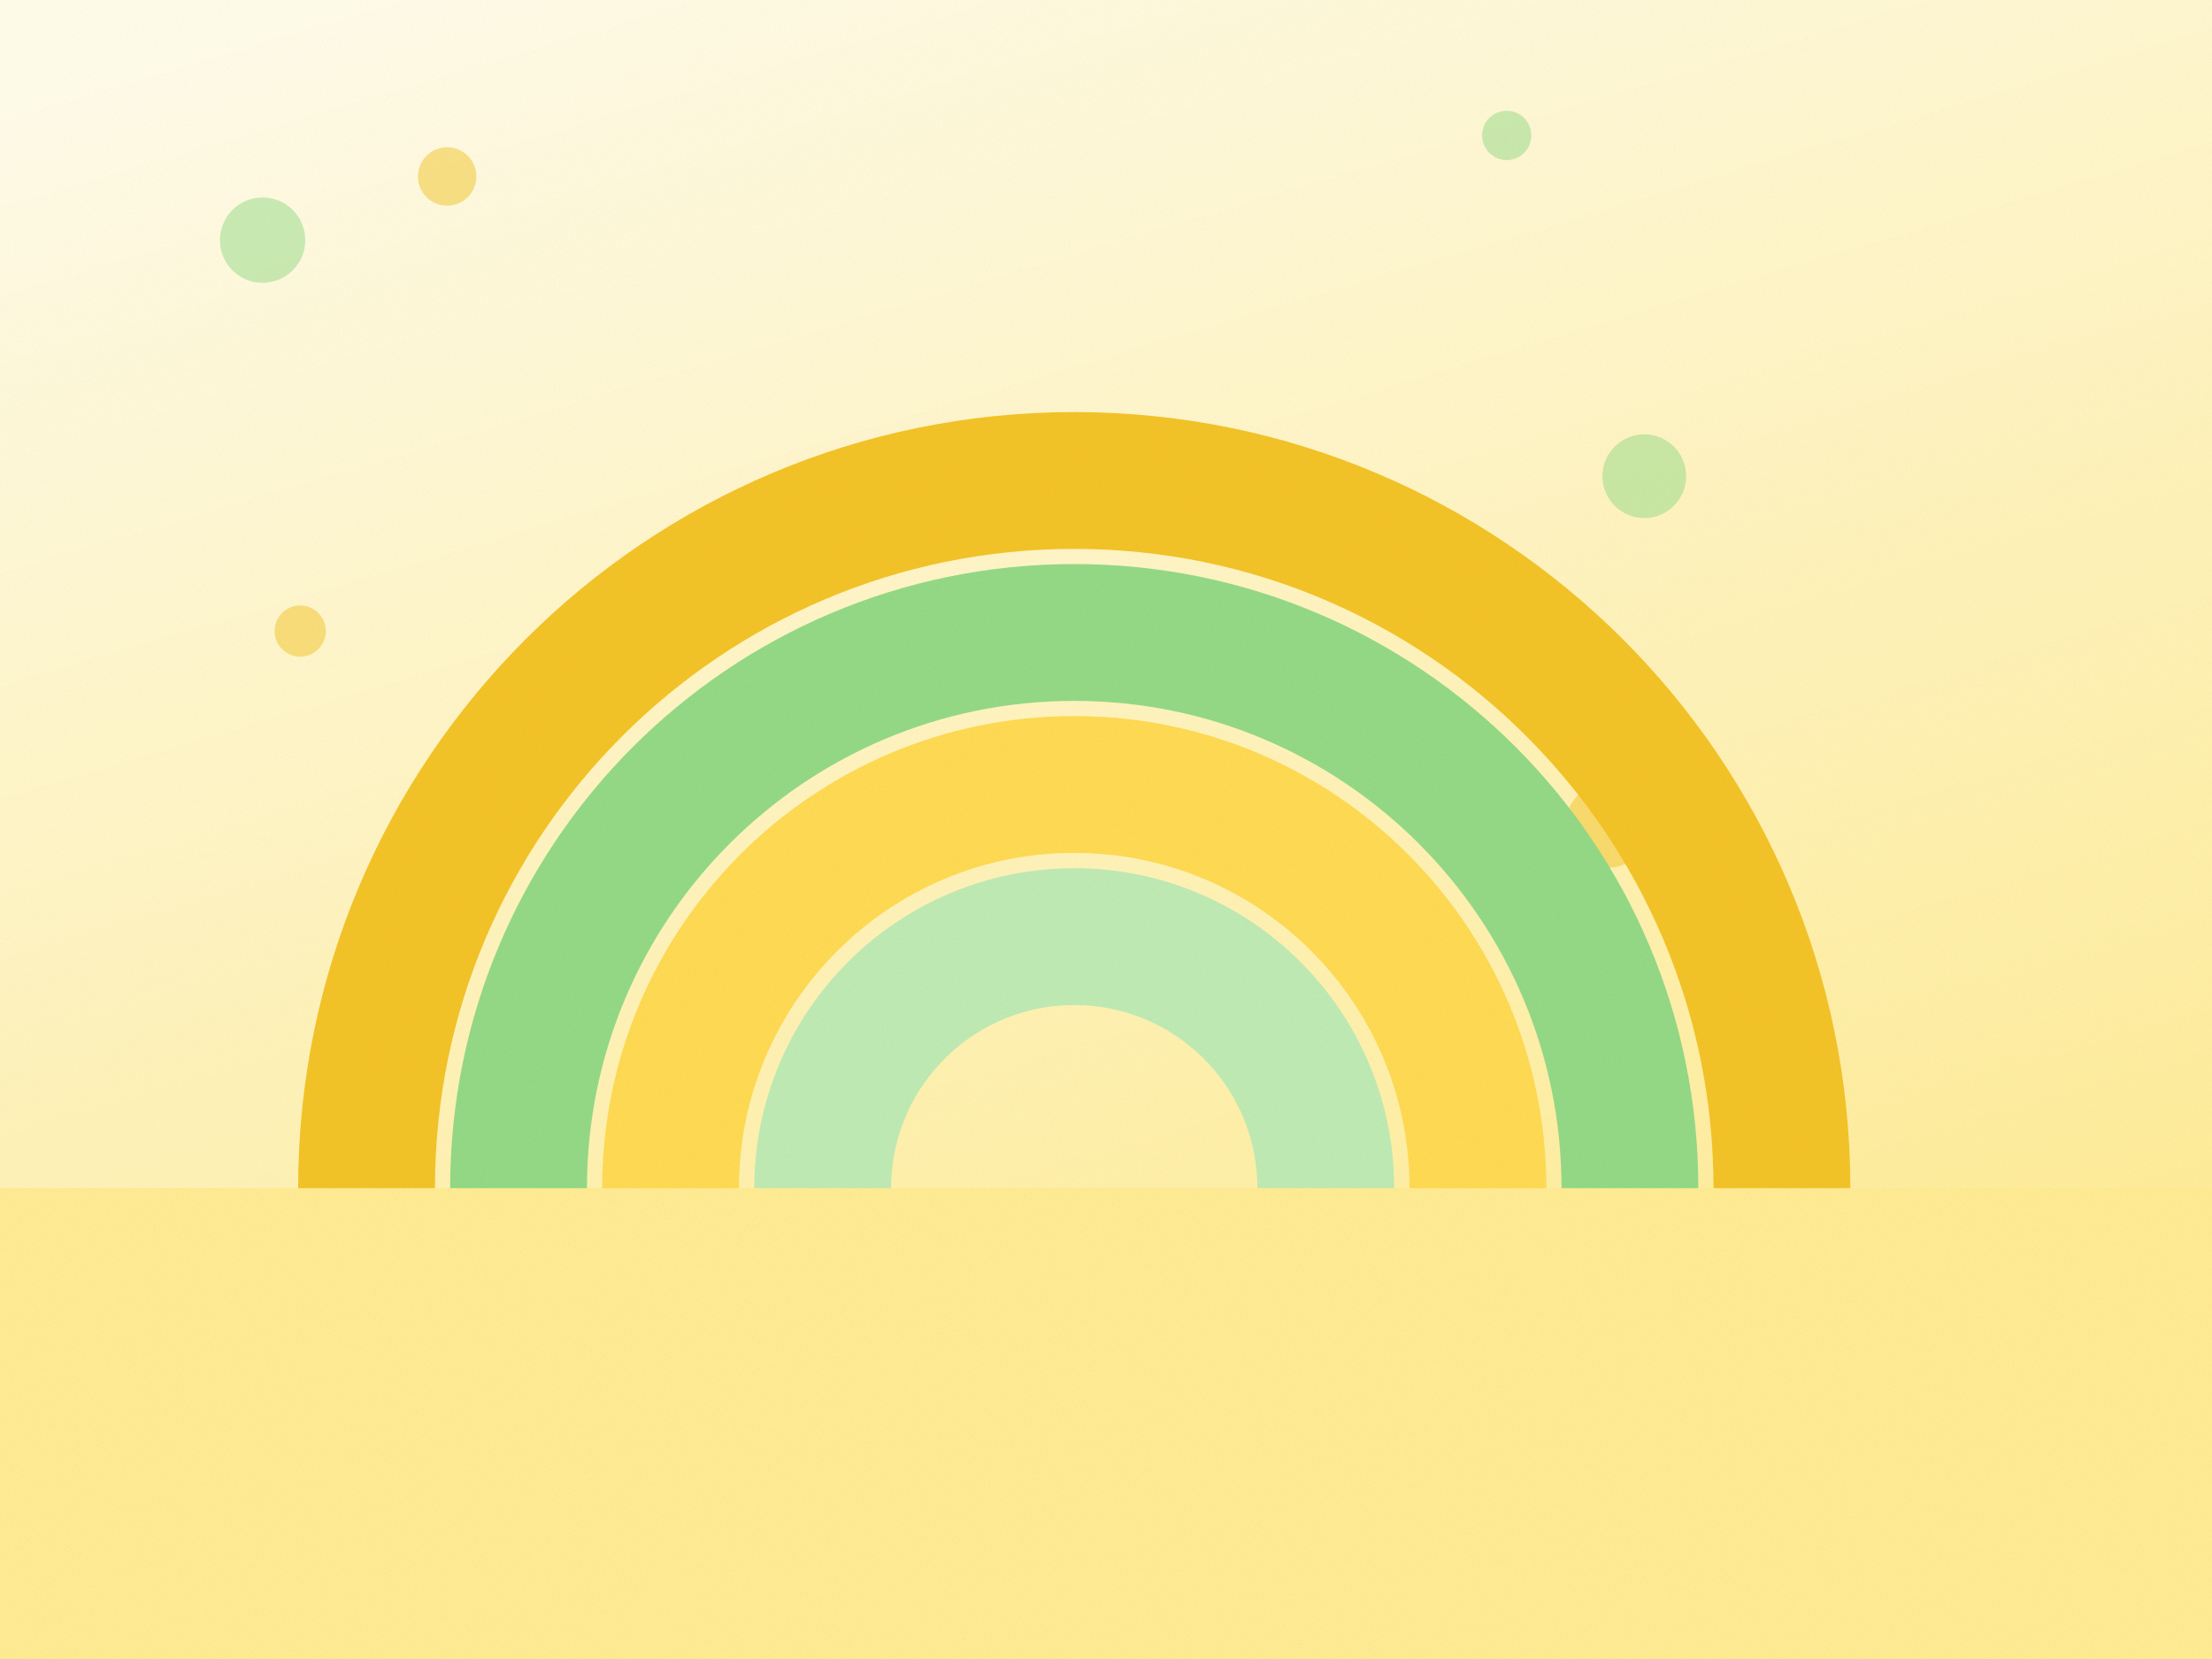
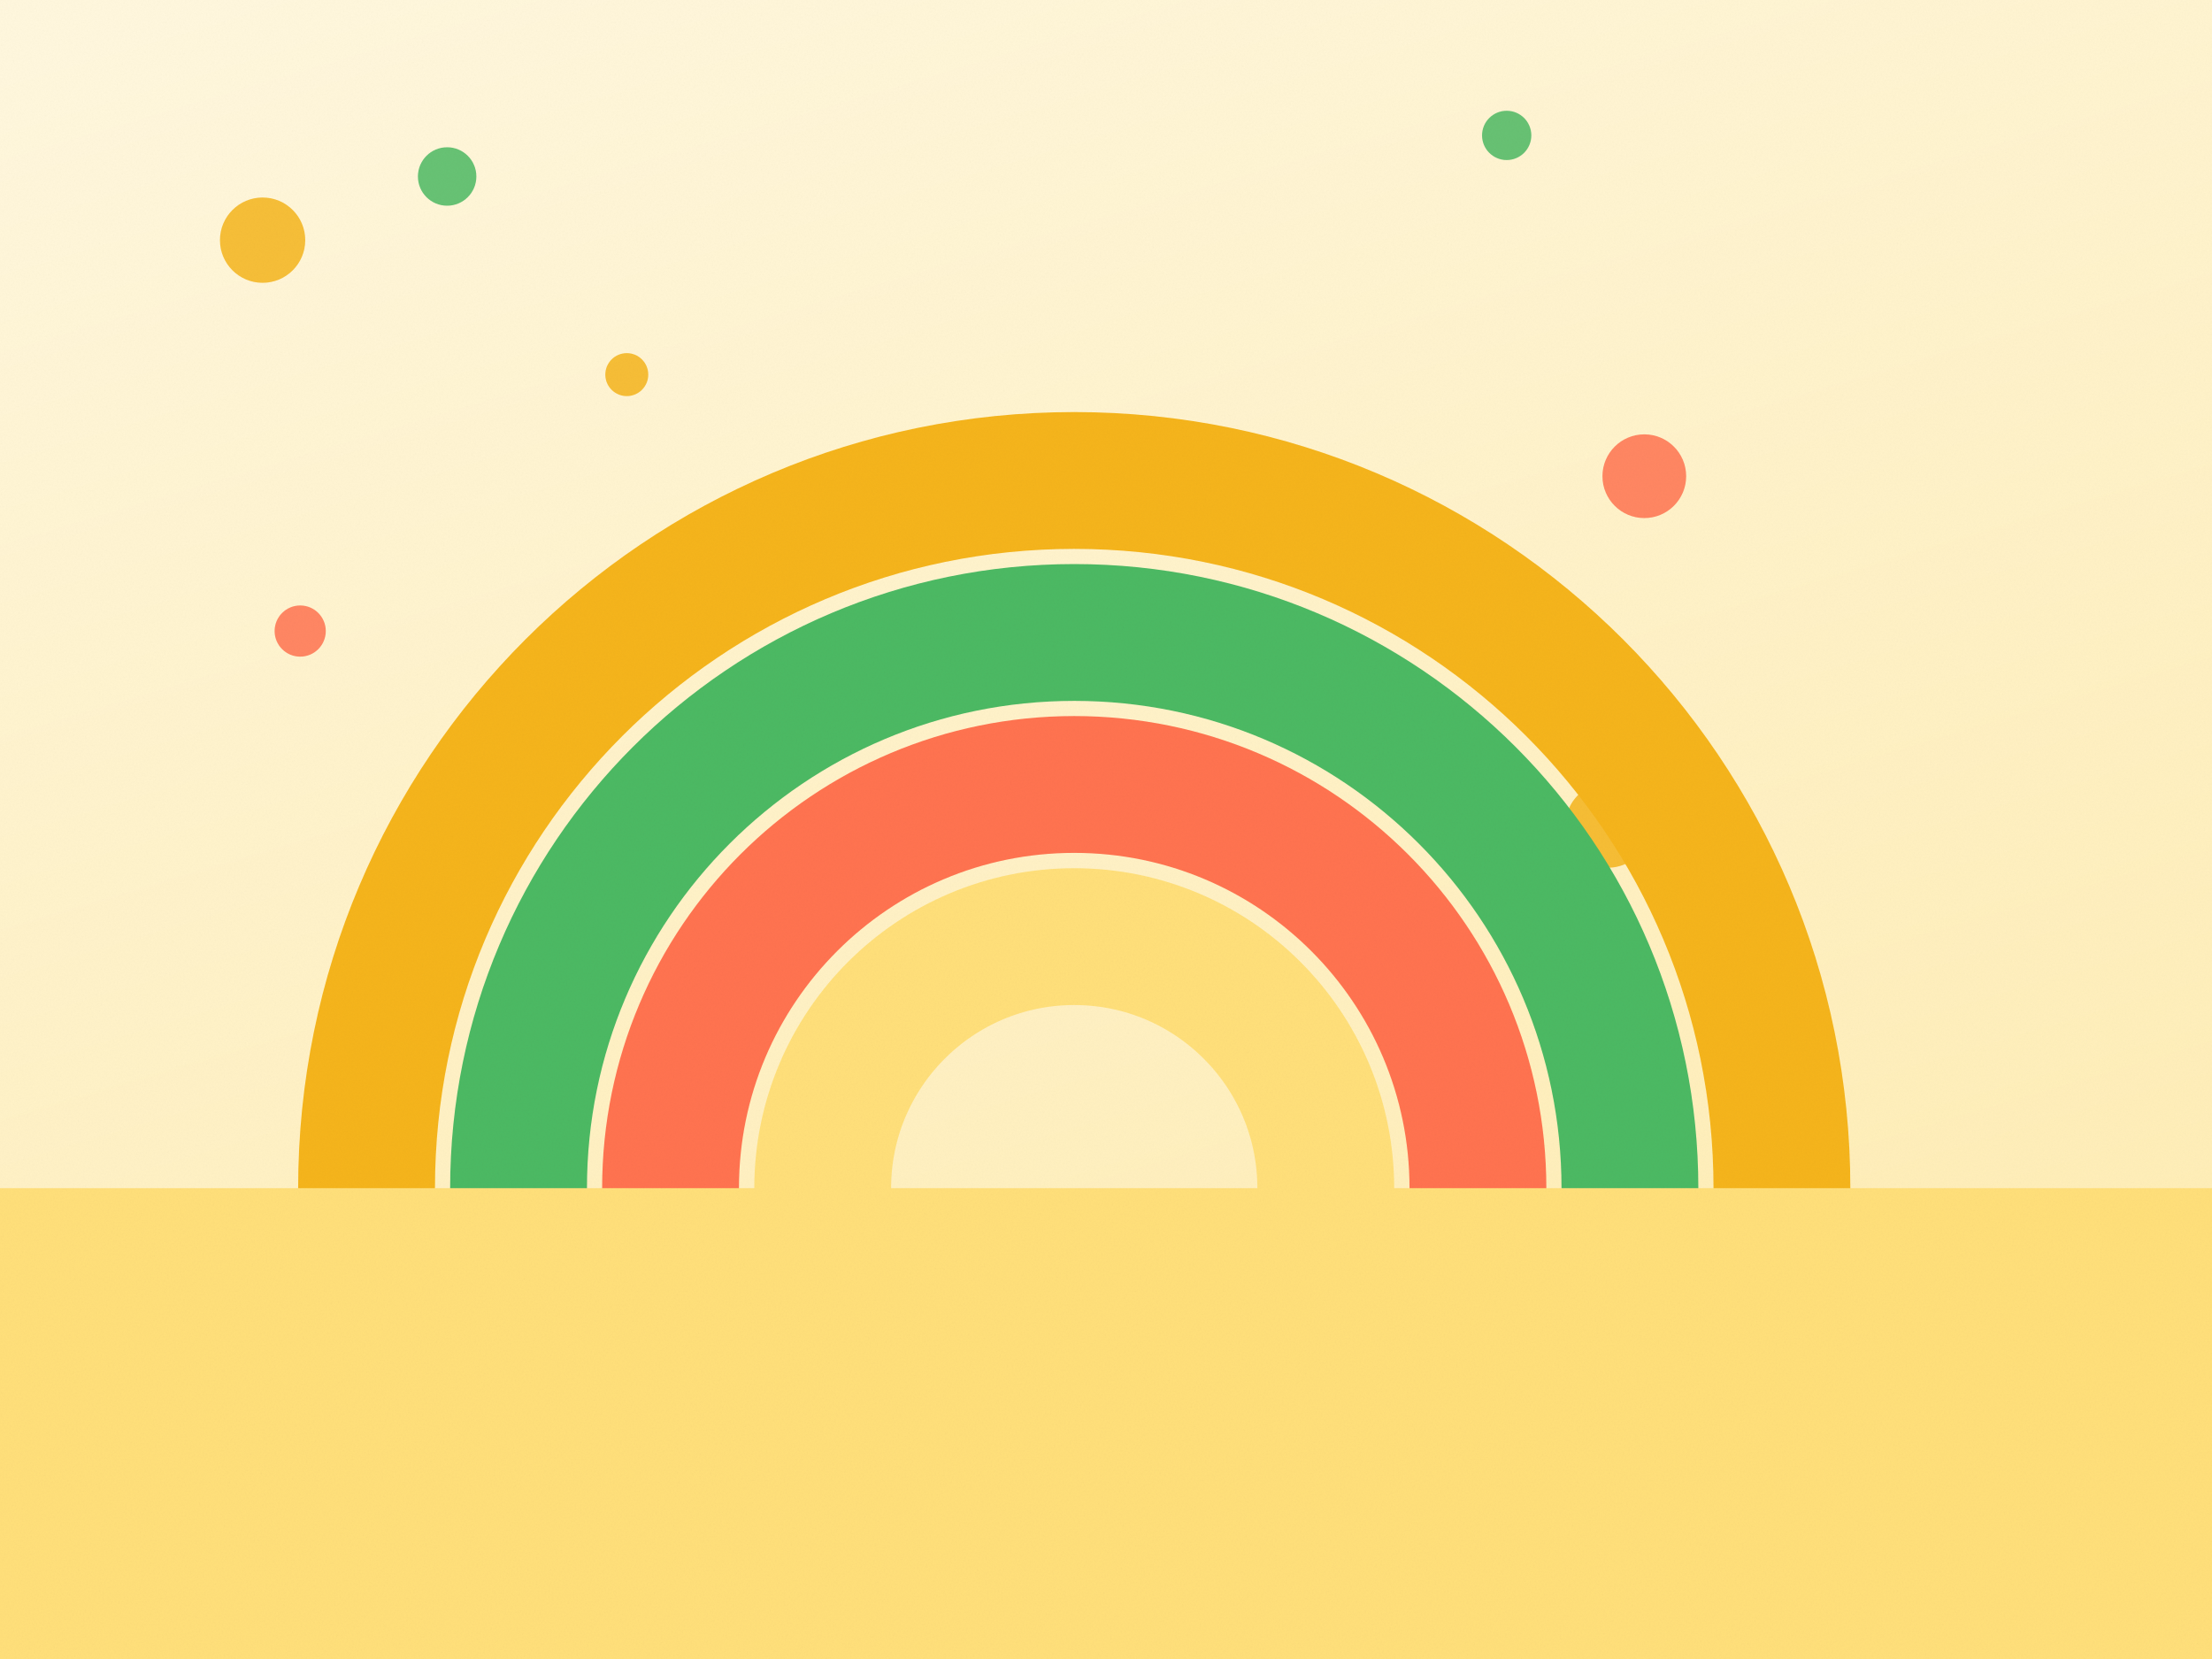
<svg xmlns="http://www.w3.org/2000/svg" viewBox="0 0 1400 1050" width="1400" height="1050" role="presentation">
  <defs>
    <linearGradient id="sky" x1="0.1" y1="0" x2="0.5" y2="1">
-       <stop offset="0%" stop-color="#FFFCEA" />
-       <stop offset="100%" stop-color="#FFEB93" />
+       <stop offset="0%" stop-color="#FFF7DD" />
+       <stop offset="100%" stop-color="#FFEDB4" />
    </linearGradient>
    <filter id="grain" x="0" y="0" width="100%" height="100%">
      <feTurbulence type="fractalNoise" baseFrequency="0.9" numOctaves="3" stitchTiles="stitch" />
      <feColorMatrix type="saturate" values="0" />
    </filter>
  </defs>
  <rect width="1400" height="1050" fill="url(#sky)" />
-   <circle cx="953.6" cy="85.7" r="15.6" fill="#94D986" opacity="0.5" />
-   <circle cx="190" cy="399.4" r="16.2" fill="#F3C328" opacity="0.5" />
-   <circle cx="166.2" cy="152" r="27" fill="#94D986" opacity="0.5" />
-   <circle cx="283" cy="111.7" r="18.5" fill="#F3C328" opacity="0.5" />
-   <circle cx="1040.7" cy="301.4" r="26.5" fill="#94D986" opacity="0.5" />
-   <circle cx="1017.7" cy="522.3" r="26.9" fill="#F3C328" opacity="0.5" />
-   <circle cx="798.3" cy="526.3" r="16.8" fill="#94D986" opacity="0.5" />
-   <circle cx="293.1" cy="568.2" r="14.6" fill="#F3C328" opacity="0.5" />
-   <path d="M 232 752 A 447.9 447.9 0 0 1 1127.8 752" fill="none" stroke="#F3C328" stroke-width="86.6" stroke-linecap="round" />
-   <path d="M 328.2 752 A 351.7 351.7 0 0 1 1031.6 752" fill="none" stroke="#94D986" stroke-width="86.6" stroke-linecap="round" />
-   <path d="M 424.4 752 A 255.5 255.5 0 0 1 935.4 752" fill="none" stroke="#FFDA53" stroke-width="86.6" stroke-linecap="round" />
-   <path d="M 520.7 752 A 159.2 159.2 0 0 1 839.1 752" fill="none" stroke="#BFEAB3" stroke-width="86.6" stroke-linecap="round" />
-   <path d="M0 752 H 1400 V 1050 H 0 Z" fill="#FFEB93" />
-   <rect width="1400" height="1050" filter="url(#grain)" opacity="0.07" style="mix-blend-mode:multiply" />
+   <circle cx="953.6" cy="85.7" r="15.6" fill="#4CB963" opacity="0.85" />
+   <circle cx="190" cy="399.4" r="16.2" fill="#FF7350" opacity="0.85" />
+   <circle cx="166.2" cy="152" r="27" fill="#F5B41C" opacity="0.85" />
+   <circle cx="283" cy="111.7" r="18.5" fill="#4CB963" opacity="0.85" />
+   <circle cx="1040.7" cy="301.4" r="26.5" fill="#FF7350" opacity="0.85" />
+   <circle cx="1017.7" cy="522.3" r="26.9" fill="#F5B41C" opacity="0.85" />
+   <circle cx="798.3" cy="526.3" r="16.8" fill="#4CB963" opacity="0.85" />
+   <circle cx="293.1" cy="568.2" r="14.6" fill="#FF7350" opacity="0.85" />
+   <circle cx="396.7" cy="237.1" r="13.6" fill="#F5B41C" opacity="0.85" />
+   <path d="M 232 752 A 447.9 447.9 0 0 1 1127.8 752" fill="none" stroke="#F5B41C" stroke-width="86.6" stroke-linecap="round" />
+   <path d="M 328.2 752 A 351.7 351.7 0 0 1 1031.6 752" fill="none" stroke="#4CB963" stroke-width="86.6" stroke-linecap="round" />
+   <path d="M 424.4 752 A 255.5 255.5 0 0 1 935.4 752" fill="none" stroke="#FF7350" stroke-width="86.6" stroke-linecap="round" />
+   <path d="M 520.7 752 A 159.2 159.2 0 0 1 839.1 752" fill="none" stroke="#FFDF7A" stroke-width="86.6" stroke-linecap="round" />
+   <path d="M0 752 H 1400 V 1050 H 0 Z" fill="#FFDF7A" />
+   <rect width="1400" height="1050" filter="url(#grain)" opacity="0.05" style="mix-blend-mode:multiply" />
</svg>
